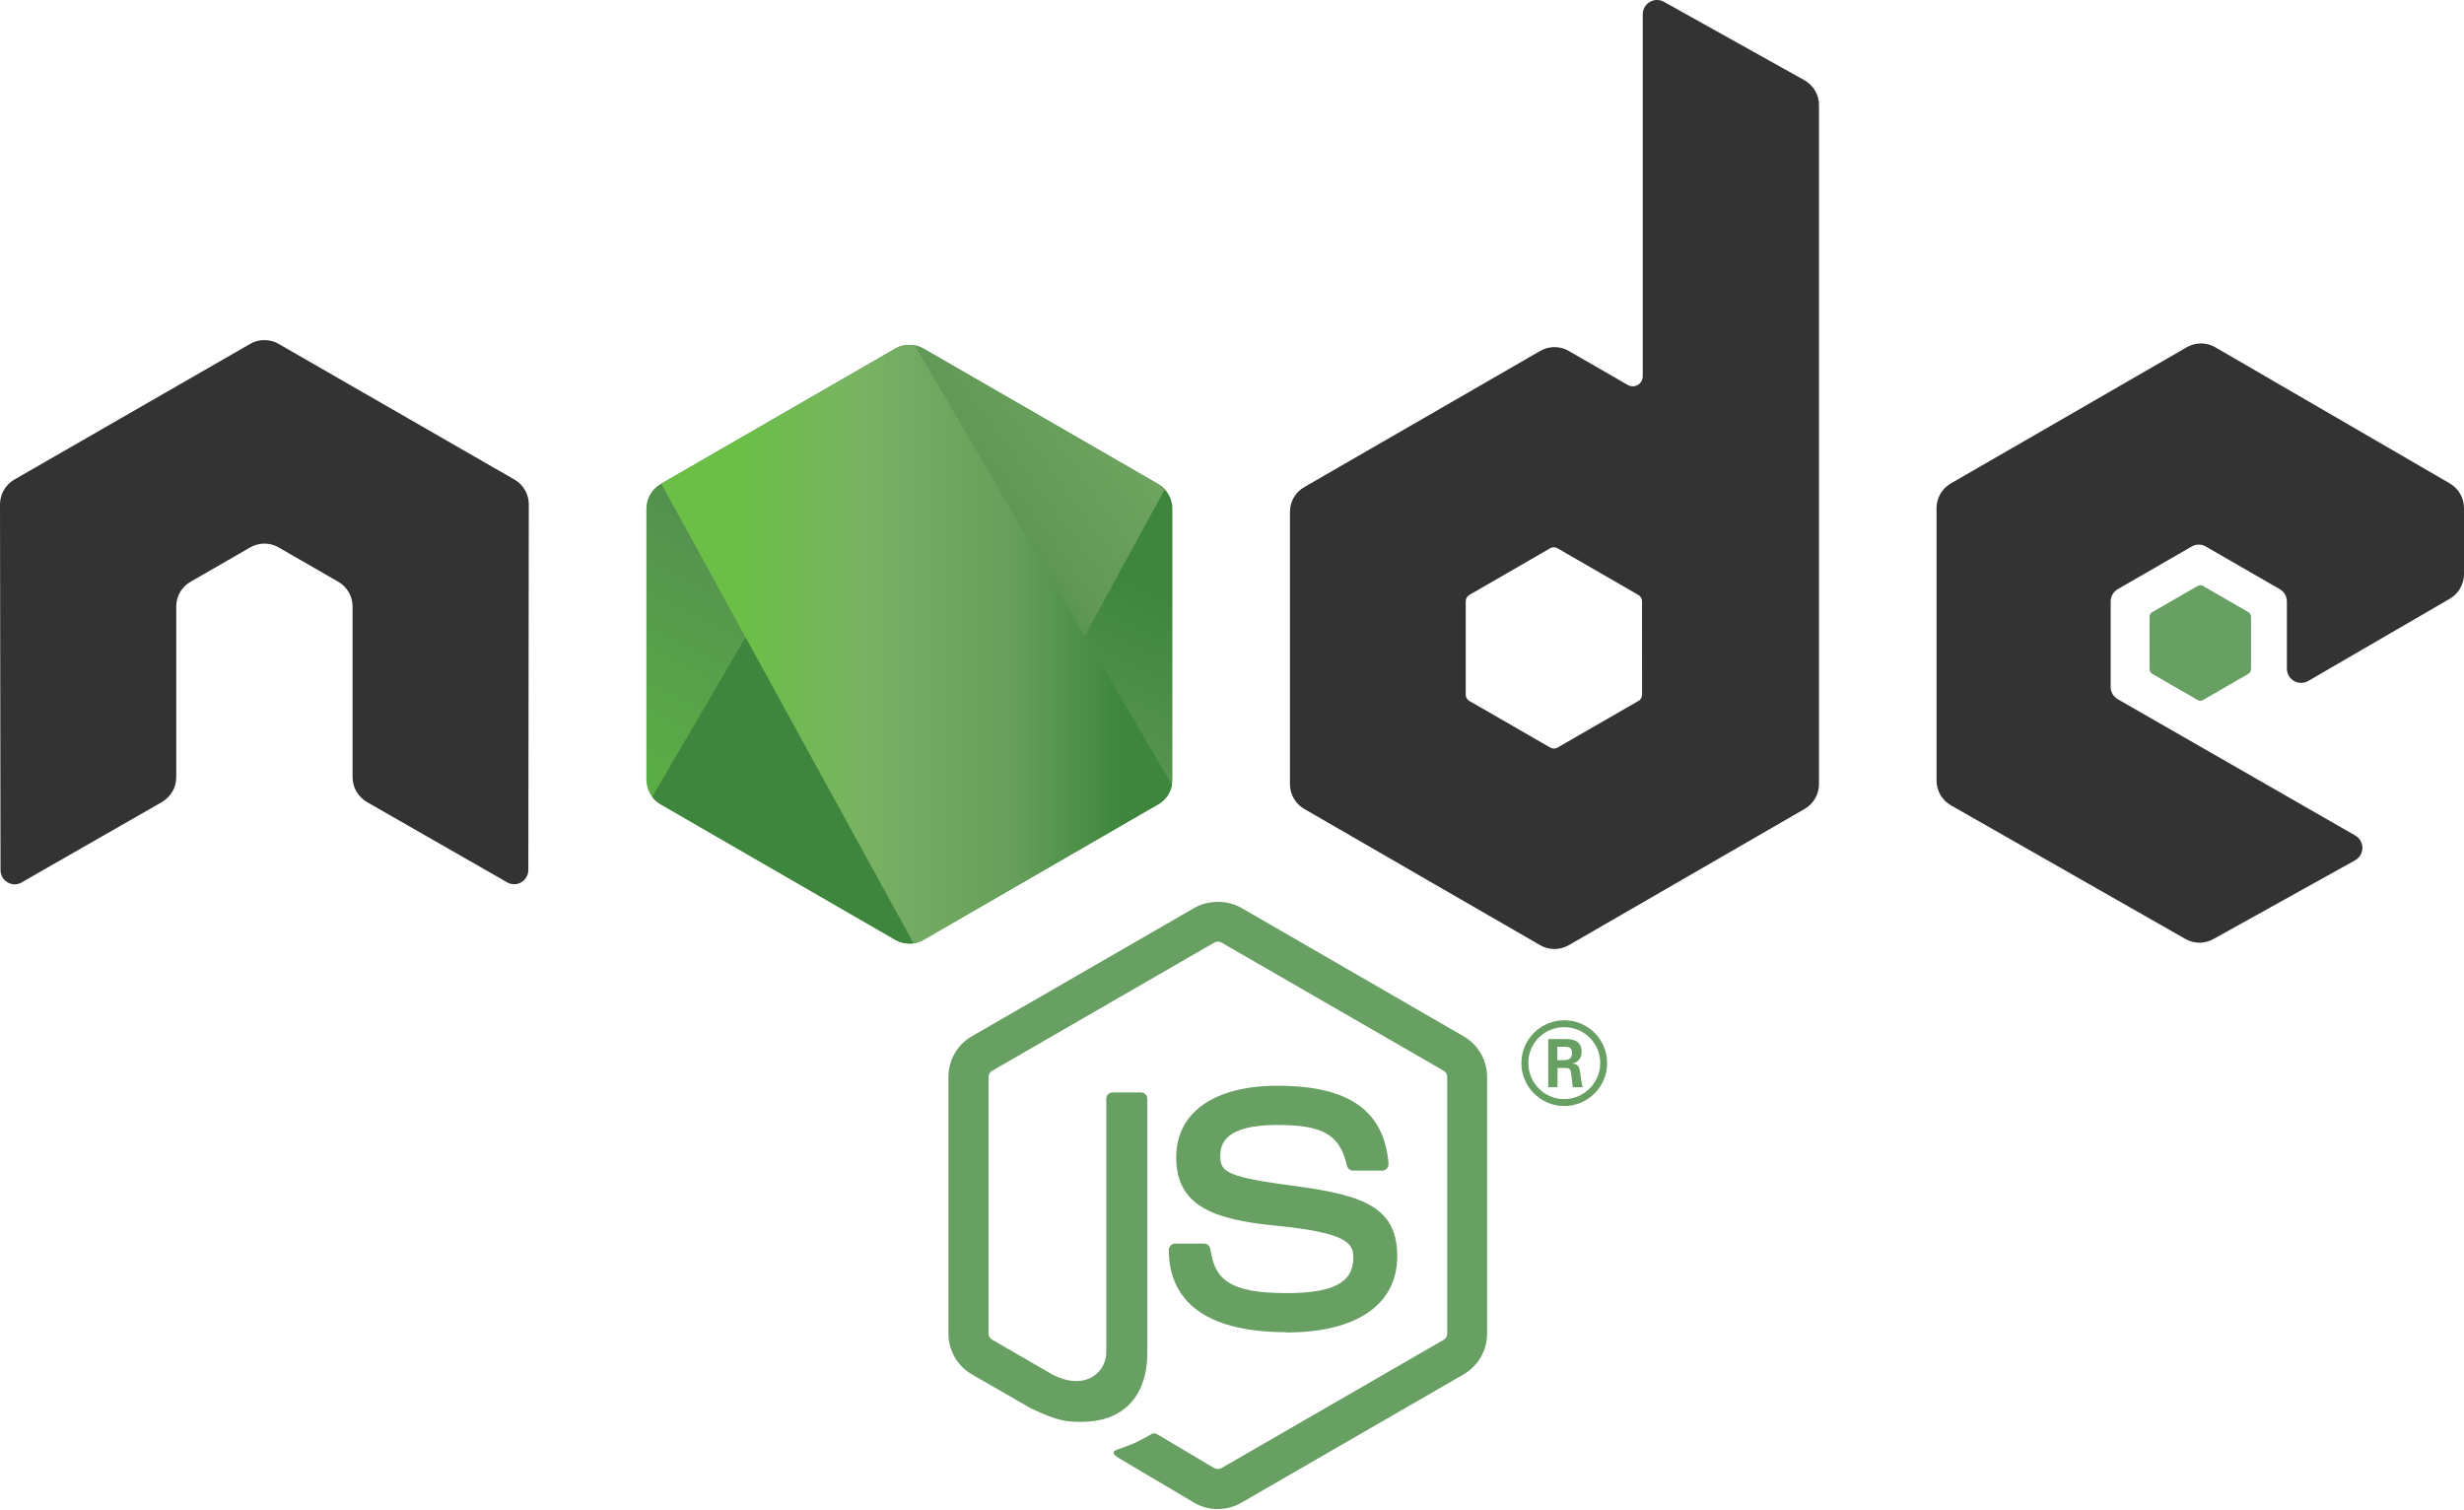
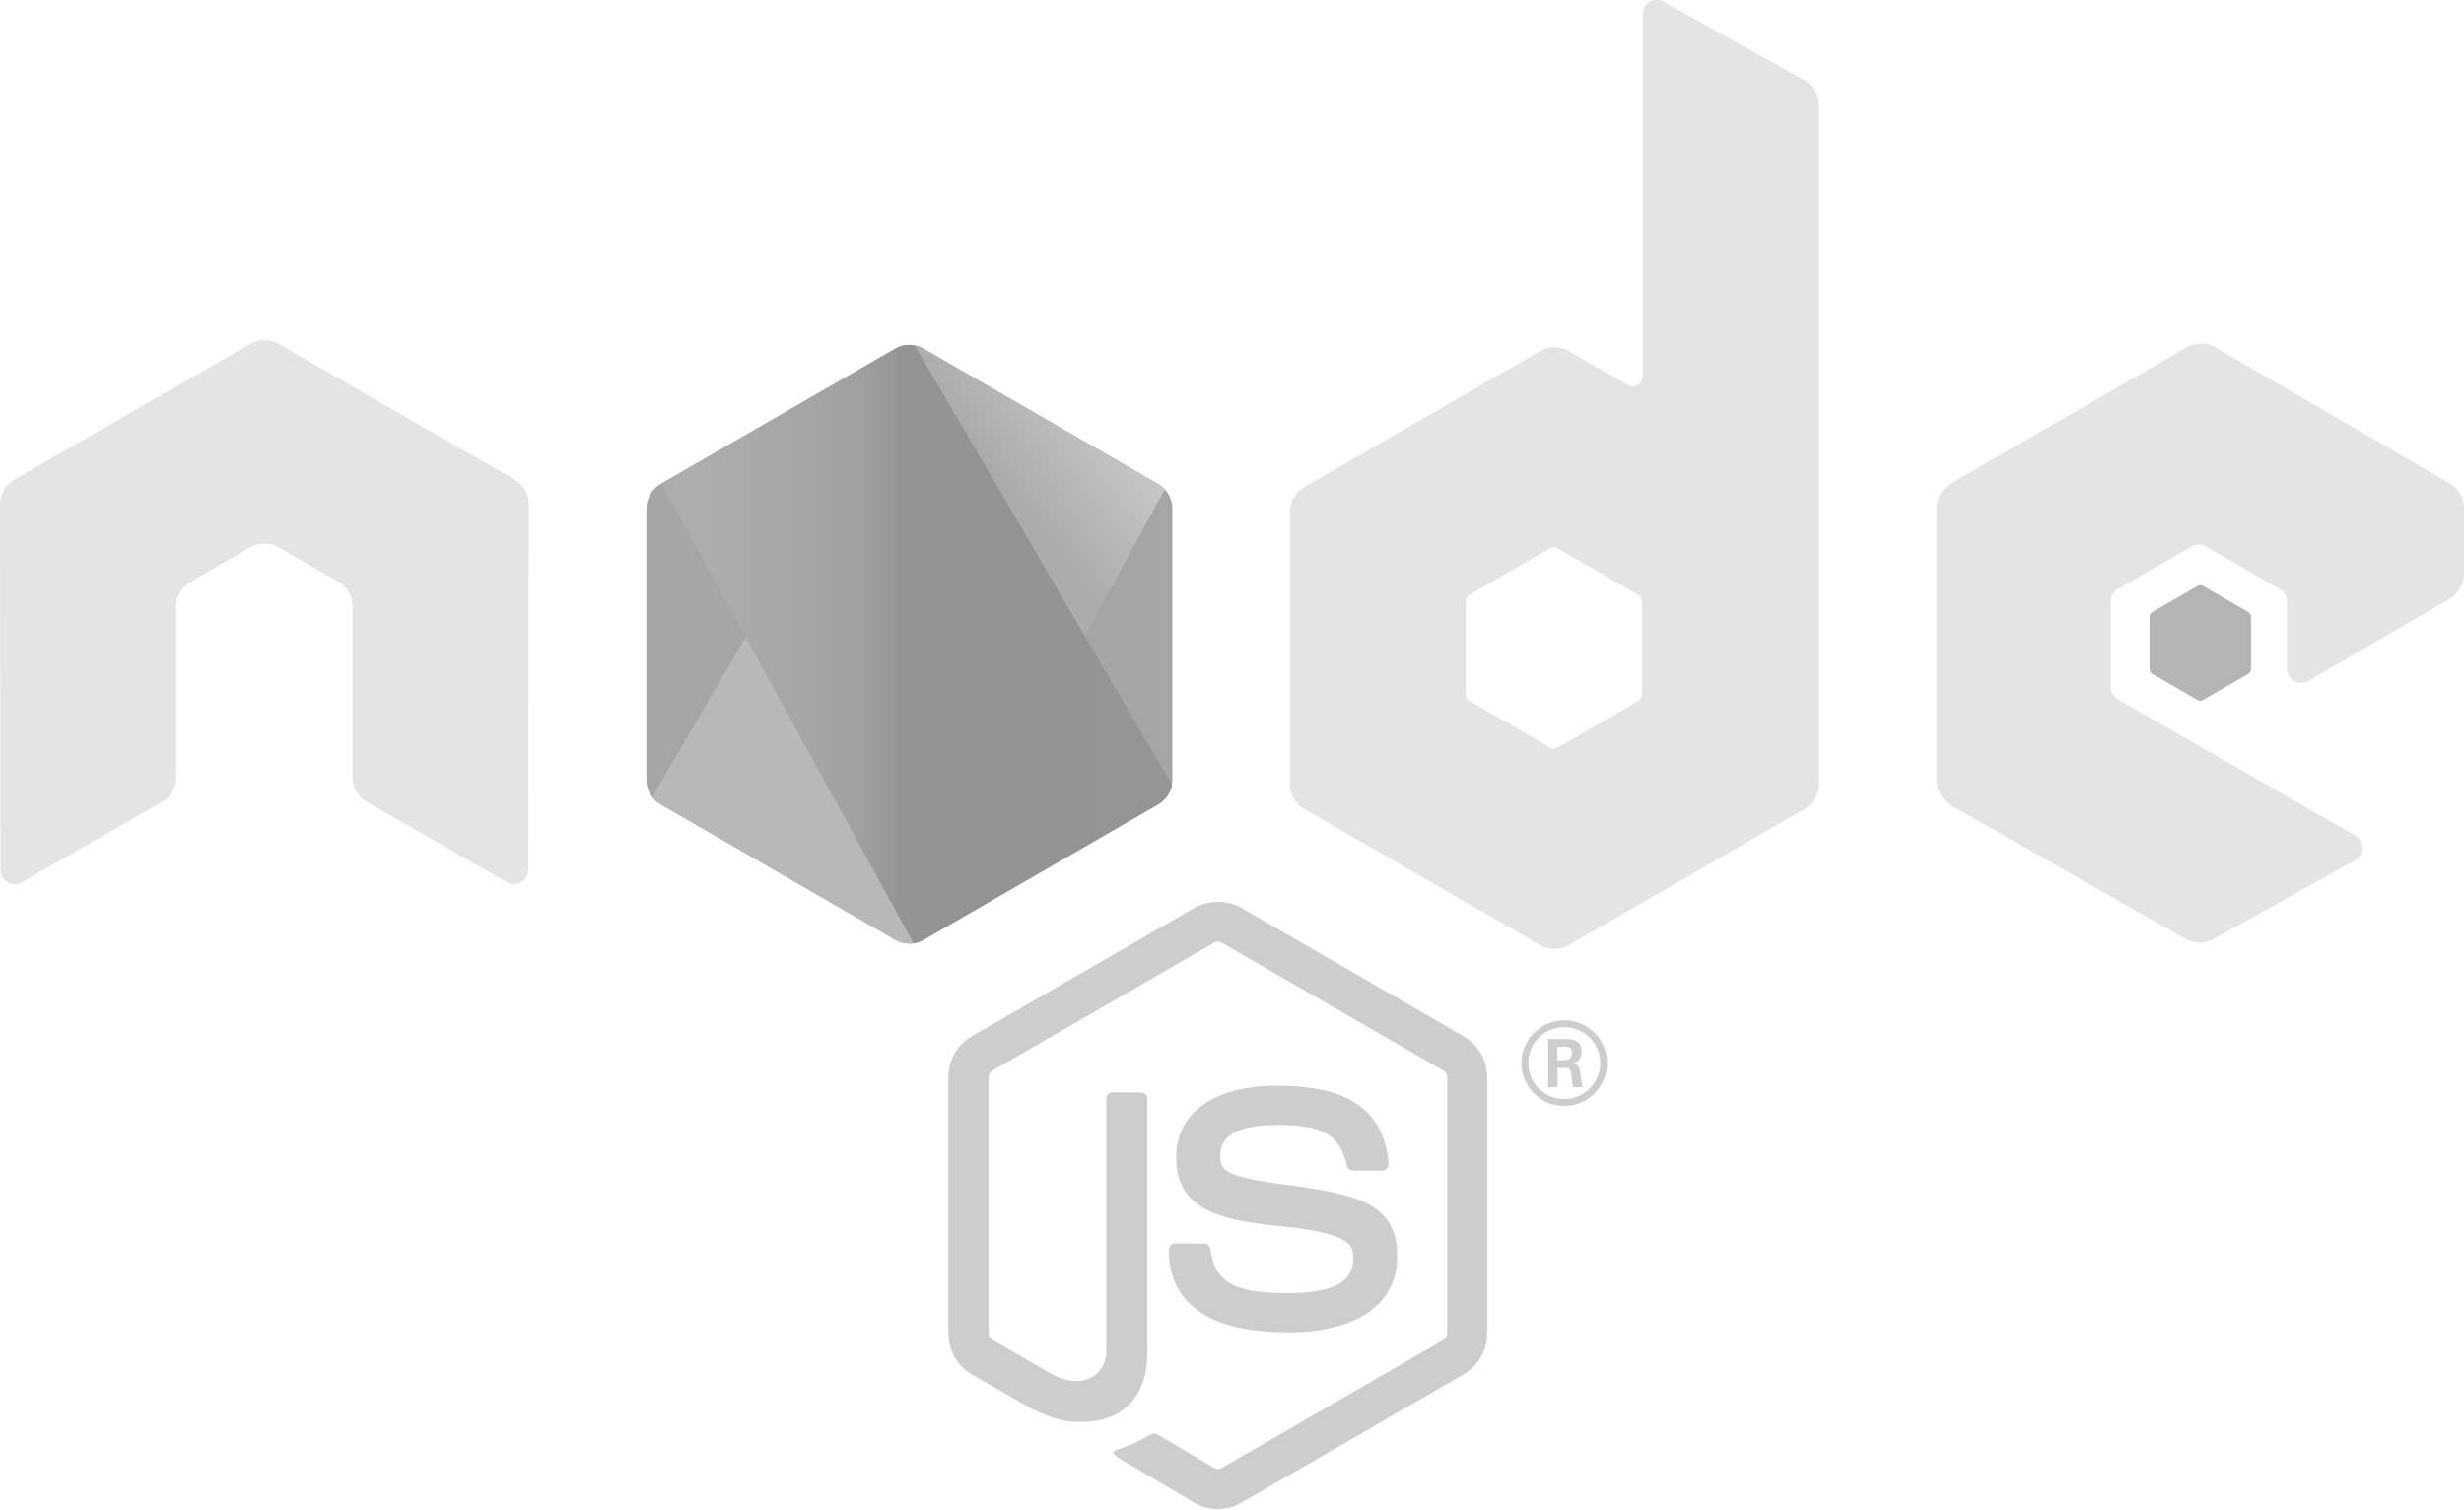
- <svg xmlns="http://www.w3.org/2000/svg" width="589.827" height="361.238" version="1.2" viewBox="0 0 442.37 270.929">
-   <defs>
+ <svg xmlns="http://www.w3.org/2000/svg" width="589.827" height="361.238" version="1.2" viewBox="0 0 442.37 270.929" id="svg58">
+   <defs id="defs36">
    <clipPath id="a">
-       <path d="M239.03 226.605l-42.13 24.317c-1.578.91-2.546 2.59-2.546 4.406v48.668c0 1.817.968 3.496 2.546 4.406l42.133 24.336c1.575.907 3.517.907 5.09 0l42.126-24.336c1.57-.91 2.54-2.59 2.54-4.406v-48.668c0-1.816-.97-3.496-2.55-4.406l-42.12-24.317c-.79-.453-1.67-.68-2.55-.68-.88 0-1.76.227-2.55.68" />
+       <path d="M239.03 226.605l-42.13 24.317c-1.578.91-2.546 2.59-2.546 4.406v48.668c0 1.817.968 3.496 2.546 4.406l42.133 24.336c1.575.907 3.517.907 5.09 0l42.126-24.336c1.57-.91 2.54-2.59 2.54-4.406v-48.668c0-1.816-.97-3.496-2.55-4.406l-42.12-24.317c-.79-.453-1.67-.68-2.55-.68-.88 0-1.76.227-2.55.68" id="path2" />
    </clipPath>
    <linearGradient id="b" x1="-.348" x2="1.251" gradientTransform="rotate(116.114 53.1 202.97) scale(86.48)" gradientUnits="userSpaceOnUse">
-       <stop offset=".3" stop-color="#3E863D" />
-       <stop offset=".5" stop-color="#55934F" />
-       <stop offset=".8" stop-color="#5AAD45" />
+       <stop offset=".3" stop-color="#3E863D" id="stop5" />
+       <stop offset=".5" stop-color="#55934F" id="stop7" />
+       <stop offset=".8" stop-color="#5AAD45" id="stop9" />
    </linearGradient>
    <clipPath id="c">
-       <path d="M195.398 307.086c.403.523.907.976 1.5 1.316l36.14 20.875 6.02 3.46c.9.52 1.926.74 2.934.665.336-.027.672-.09 1-.183l44.434-81.36c-.34-.37-.738-.68-1.184-.94l-27.586-15.93-14.582-8.39c-.414-.24-.863-.41-1.32-.53zm0 0" />
+       <path d="M195.398 307.086c.403.523.907.976 1.5 1.316l36.14 20.875 6.02 3.46c.9.52 1.926.74 2.934.665.336-.027.672-.09 1-.183l44.434-81.36c-.34-.37-.738-.68-1.184-.94l-27.586-15.93-14.582-8.39c-.414-.24-.863-.41-1.32-.53zm0 0" id="path12" />
    </clipPath>
    <linearGradient id="d" x1="-.456" x2=".582" gradientTransform="rotate(-36.46 550.846 -214.337) scale(132.798)" gradientUnits="userSpaceOnUse">
-       <stop offset=".57" stop-color="#3E863D" />
-       <stop offset=".72" stop-color="#619857" />
-       <stop offset="1" stop-color="#76AC64" />
+       <stop offset="0.57" stop-color="#3E863D" id="stop15" style="stop-color:#b8b8b8;stop-opacity:1;" />
+       <stop offset="0.72" stop-color="#619857" id="stop17" style="stop-color:#aaaaaa;stop-opacity:1;" />
+       <stop offset="1" stop-color="#76AC64" id="stop19" style="stop-color:#dadada;stop-opacity:1;" />
    </linearGradient>
    <clipPath id="e">
-       <path d="M241.066 225.953c-.707.07-1.398.29-2.035.652l-42.01 24.247 45.3 82.51c.63-.09 1.25-.3 1.81-.624l42.13-24.336c1.3-.754 2.19-2.03 2.46-3.476l-46.18-78.89c-.34-.067-.68-.102-1.03-.102-.14 0-.28.007-.42.02" />
+       <path d="M241.066 225.953c-.707.07-1.398.29-2.035.652l-42.01 24.247 45.3 82.51c.63-.09 1.25-.3 1.81-.624l42.13-24.336c1.3-.754 2.19-2.03 2.46-3.476l-46.18-78.89c-.34-.067-.68-.102-1.03-.102-.14 0-.28.007-.42.02" id="path22" />
    </clipPath>
    <linearGradient id="f" x1=".043" x2=".984" gradientTransform="translate(192.862 279.652) scale(97.417)" gradientUnits="userSpaceOnUse">
-       <stop offset=".16" stop-color="#6BBF47" />
-       <stop offset=".38" stop-color="#79B461" />
-       <stop offset=".47" stop-color="#75AC64" />
-       <stop offset=".7" stop-color="#659E5A" />
-       <stop offset=".9" stop-color="#3E863D" />
+       <stop offset="0.082" stop-color="#6BBF47" id="stop25" style="stop-color:#adadad;stop-opacity:1;" />
+       <stop offset="0.38" stop-color="#79B461" id="stop27" style="stop-color:#a1a1a1;stop-opacity:1;" />
+       <stop offset="0.47" stop-color="#75AC64" id="stop29" style="stop-color:#949494;stop-opacity:1;" />
+       <stop offset="0.7" stop-color="#659E5A" id="stop31" style="stop-color:#939393;stop-opacity:1;" />
+       <stop offset="0.9" stop-color="#3E863D" id="stop33" style="stop-color:#959595;stop-opacity:1;" />
    </linearGradient>
  </defs>
-   <path fill="#689f63" d="M218.647 270.93c-1.46 0-2.91-.383-4.19-1.12l-13.337-7.896c-1.992-1.114-1.02-1.508-.363-1.735 2.656-.93 3.195-1.14 6.03-2.75.298-.17.688-.11.993.07l10.246 6.08c.37.2.895.2 1.238 0l39.95-23.06c.37-.21.61-.64.61-1.08v-46.1c0-.46-.24-.87-.618-1.1l-39.934-23.04c-.37-.22-.86-.22-1.23 0l-39.926 23.04c-.387.22-.633.65-.633 1.09v46.1c0 .44.24.86.62 1.07l10.94 6.32c5.94 2.97 9.57-.53 9.57-4.05v-45.5c0-.65.51-1.15 1.16-1.15h5.06c.63 0 1.15.5 1.15 1.15v45.52c0 7.92-4.32 12.47-11.83 12.47-2.31 0-4.13 0-9.21-2.5l-10.48-6.04c-2.59-1.5-4.19-4.3-4.19-7.29v-46.1c0-3 1.6-5.8 4.19-7.28l39.99-23.07c2.53-1.43 5.89-1.43 8.4 0l39.94 23.08c2.58 1.49 4.19 4.28 4.19 7.28v46.1c0 2.99-1.61 5.78-4.19 7.28l-39.94 23.07c-1.28.74-2.73 1.12-4.21 1.12" />
-   <path fill="#689f63" d="M230.987 239.164c-17.48 0-21.145-8.024-21.145-14.754 0-.64.516-1.15 1.157-1.15h5.16c.57 0 1.05.415 1.14.978.78 5.258 3.1 7.91 13.67 7.91 8.42 0 12-1.902 12-6.367 0-2.57-1.02-4.48-14.1-5.76-10.94-1.08-17.7-3.49-17.7-12.24 0-8.06 6.8-12.86 18.19-12.86 12.79 0 19.13 4.44 19.93 13.98.03.33-.09.65-.31.89-.22.23-.53.37-.85.37h-5.19c-.54 0-1.01-.38-1.12-.9-1.25-5.53-4.27-7.3-12.48-7.3-9.19 0-10.26 3.2-10.26 5.6 0 2.91 1.26 3.76 13.66 5.4 12.28 1.63 18.11 3.93 18.11 12.56 0 8.7-7.26 13.69-19.92 13.69m48.66-48.89h1.34c1.1 0 1.31-.77 1.31-1.22 0-1.18-.81-1.18-1.26-1.18h-1.38zm-1.63-3.78h2.97c1.02 0 3.02 0 3.02 2.28 0 1.59-1.02 1.92-1.63 2.12 1.19.08 1.27.86 1.43 1.96.08.69.21 1.88.45 2.28h-1.83c-.05-.4-.33-2.6-.33-2.72-.12-.49-.29-.73-.9-.73h-1.51v3.46h-1.67zm-3.57 4.3c0 3.58 2.89 6.48 6.44 6.48 3.58 0 6.47-2.96 6.47-6.48 0-3.59-2.93-6.44-6.48-6.44-3.5 0-6.44 2.81-6.44 6.43m14.16.03c0 4.24-3.47 7.7-7.7 7.7-4.2 0-7.7-3.42-7.7-7.7 0-4.36 3.58-7.7 7.7-7.7 4.15 0 7.69 3.35 7.69 7.7" />
-   <path fill="#333" fill-rule="evenodd" d="M94.936 90.55c0-1.84-.97-3.53-2.558-4.445l-42.356-24.37c-.715-.42-1.516-.64-2.328-.67h-.438c-.812.03-1.613.25-2.34.67L2.562 86.105C.984 87.025 0 88.715 0 90.555l.093 65.64c0 .91.47 1.76 1.27 2.21.78.48 1.76.48 2.54 0l25.18-14.42c1.59-.946 2.56-2.618 2.56-4.44V108.88c0-1.83.97-3.52 2.555-4.43l10.72-6.174c.796-.46 1.67-.688 2.56-.688.876 0 1.77.226 2.544.687l10.715 6.172c1.586.91 2.56 2.6 2.56 4.43v30.663c0 1.82.983 3.5 2.565 4.44l25.164 14.41c.79.47 1.773.47 2.56 0 .776-.45 1.268-1.3 1.268-2.21zm199.868 34.176c0 .457-.243.88-.64 1.106l-14.548 8.386c-.395.227-.883.227-1.277 0l-14.55-8.386c-.4-.227-.64-.65-.64-1.106V107.93c0-.458.24-.88.63-1.11l14.54-8.4c.4-.23.89-.23 1.29 0l14.55 8.4c.4.23.64.652.64 1.11zM298.734.324c-.794-.442-1.76-.43-2.544.027-.78.46-1.262 1.3-1.262 2.21v65c0 .64-.34 1.23-.894 1.55-.55.32-1.235.32-1.79 0L281.634 63c-1.58-.914-3.526-.914-5.112 0l-42.37 24.453c-1.583.91-2.56 2.6-2.56 4.42v48.92c0 1.83.977 3.51 2.56 4.43l42.37 24.47c1.582.91 3.53.91 5.117 0l42.37-24.48c1.58-.92 2.56-2.6 2.56-4.43V18.863c0-1.856-1.01-3.563-2.63-4.47zm141.093 107.164c1.574-.914 2.543-2.602 2.543-4.422V91.21c0-1.824-.97-3.507-2.547-4.425l-42.1-24.44c-1.59-.92-3.54-.92-5.13 0l-42.36 24.45c-1.59.92-2.56 2.6-2.56 4.43v48.9c0 1.84.99 3.54 2.58 4.45l42.09 23.99c1.55.89 3.45.9 5.02.03l25.46-14.15c.8-.45 1.31-1.3 1.31-2.22 0-.92-.49-1.78-1.29-2.23l-42.62-24.46c-.8-.45-1.29-1.3-1.29-2.21v-15.34c0-.916.48-1.76 1.28-2.216l13.26-7.65c.79-.46 1.76-.46 2.55 0l13.27 7.65c.79.45 1.28 1.3 1.28 2.21v12.06c0 .91.49 1.76 1.28 2.22.79.45 1.77.45 2.56-.01zm0 0" />
-   <path fill="#689f63" fill-rule="evenodd" d="M394.538 105.2c.3-.177.676-.177.98 0l8.13 4.69c.304.176.49.5.49.85v9.39c0 .35-.186.674-.49.85l-8.13 4.69c-.304.177-.68.177-.98 0l-8.125-4.69c-.31-.176-.5-.5-.5-.85v-9.39c0-.35.18-.674.49-.85zm0 0" />
-   <g clip-path="url(#a)" transform="translate(-78.306 -164.016)">
-     <path fill="url(#b)" d="M331.363 246.793l-118.715-58.19-60.87 124.174L270.49 370.97zm0 0" />
+   <path fill="#689f63" d="M218.647 270.93c-1.46 0-2.91-.383-4.19-1.12l-13.337-7.896c-1.992-1.114-1.02-1.508-.363-1.735 2.656-.93 3.195-1.14 6.03-2.75.298-.17.688-.11.993.07l10.246 6.08c.37.2.895.2 1.238 0l39.95-23.06c.37-.21.61-.64.61-1.08v-46.1c0-.46-.24-.87-.618-1.1l-39.934-23.04c-.37-.22-.86-.22-1.23 0l-39.926 23.04c-.387.22-.633.65-.633 1.09v46.1c0 .44.24.86.62 1.07l10.94 6.32c5.94 2.97 9.57-.53 9.57-4.05v-45.5c0-.65.51-1.15 1.16-1.15h5.06c.63 0 1.15.5 1.15 1.15v45.52c0 7.92-4.32 12.47-11.83 12.47-2.31 0-4.13 0-9.21-2.5l-10.48-6.04c-2.59-1.5-4.19-4.3-4.19-7.29v-46.1c0-3 1.6-5.8 4.19-7.28l39.99-23.07c2.53-1.43 5.89-1.43 8.4 0l39.94 23.08c2.58 1.49 4.19 4.28 4.19 7.28v46.1c0 2.99-1.61 5.78-4.19 7.28l-39.94 23.07c-1.28.74-2.73 1.12-4.21 1.12" id="path38" style="fill:#cdcdcd;fill-opacity:1" />
+   <path fill="#689f63" d="M230.987 239.164c-17.48 0-21.145-8.024-21.145-14.754 0-.64.516-1.15 1.157-1.15h5.16c.57 0 1.05.415 1.14.978.78 5.258 3.1 7.91 13.67 7.91 8.42 0 12-1.902 12-6.367 0-2.57-1.02-4.48-14.1-5.76-10.94-1.08-17.7-3.49-17.7-12.24 0-8.06 6.8-12.86 18.19-12.86 12.79 0 19.13 4.44 19.93 13.98.03.33-.09.65-.31.89-.22.23-.53.37-.85.37h-5.19c-.54 0-1.01-.38-1.12-.9-1.25-5.53-4.27-7.3-12.48-7.3-9.19 0-10.26 3.2-10.26 5.6 0 2.91 1.26 3.76 13.66 5.4 12.28 1.63 18.11 3.93 18.11 12.56 0 8.7-7.26 13.69-19.92 13.69m48.66-48.89h1.34c1.1 0 1.31-.77 1.31-1.22 0-1.18-.81-1.18-1.26-1.18h-1.38zm-1.63-3.78h2.97c1.02 0 3.02 0 3.02 2.28 0 1.59-1.02 1.92-1.63 2.12 1.19.08 1.27.86 1.43 1.96.08.69.21 1.88.45 2.28h-1.83c-.05-.4-.33-2.6-.33-2.72-.12-.49-.29-.73-.9-.73h-1.51v3.46h-1.67zm-3.57 4.3c0 3.58 2.89 6.48 6.44 6.48 3.58 0 6.47-2.96 6.47-6.48 0-3.59-2.93-6.44-6.48-6.44-3.5 0-6.44 2.81-6.44 6.43m14.16.03c0 4.24-3.47 7.7-7.7 7.7-4.2 0-7.7-3.42-7.7-7.7 0-4.36 3.58-7.7 7.7-7.7 4.15 0 7.69 3.35 7.69 7.7" id="path40" style="fill:#cdcdcd;fill-opacity:1" />
+   <path fill="#333" fill-rule="evenodd" d="M94.936 90.55c0-1.84-.97-3.53-2.558-4.445l-42.356-24.37c-.715-.42-1.516-.64-2.328-.67h-.438c-.812.03-1.613.25-2.34.67L2.562 86.105C.984 87.025 0 88.715 0 90.555l.093 65.64c0 .91.47 1.76 1.27 2.21.78.48 1.76.48 2.54 0l25.18-14.42c1.59-.946 2.56-2.618 2.56-4.44V108.88c0-1.83.97-3.52 2.555-4.43l10.72-6.174c.796-.46 1.67-.688 2.56-.688.876 0 1.77.226 2.544.687l10.715 6.172c1.586.91 2.56 2.6 2.56 4.43v30.663c0 1.82.983 3.5 2.565 4.44l25.164 14.41c.79.47 1.773.47 2.56 0 .776-.45 1.268-1.3 1.268-2.21zm199.868 34.176c0 .457-.243.88-.64 1.106l-14.548 8.386c-.395.227-.883.227-1.277 0l-14.55-8.386c-.4-.227-.64-.65-.64-1.106V107.93c0-.458.24-.88.63-1.11l14.54-8.4c.4-.23.89-.23 1.29 0l14.55 8.4c.4.23.64.652.64 1.11zM298.734.324c-.794-.442-1.76-.43-2.544.027-.78.46-1.262 1.3-1.262 2.21v65c0 .64-.34 1.23-.894 1.55-.55.32-1.235.32-1.79 0L281.634 63c-1.58-.914-3.526-.914-5.112 0l-42.37 24.453c-1.583.91-2.56 2.6-2.56 4.42v48.92c0 1.83.977 3.51 2.56 4.43l42.37 24.47c1.582.91 3.53.91 5.117 0l42.37-24.48c1.58-.92 2.56-2.6 2.56-4.43V18.863c0-1.856-1.01-3.563-2.63-4.47zm141.093 107.164c1.574-.914 2.543-2.602 2.543-4.422V91.21c0-1.824-.97-3.507-2.547-4.425l-42.1-24.44c-1.59-.92-3.54-.92-5.13 0l-42.36 24.45c-1.59.92-2.56 2.6-2.56 4.43v48.9c0 1.84.99 3.54 2.58 4.45l42.09 23.99c1.55.89 3.45.9 5.02.03l25.46-14.15c.8-.45 1.31-1.3 1.31-2.22 0-.92-.49-1.78-1.29-2.23l-42.62-24.46c-.8-.45-1.29-1.3-1.29-2.21v-15.34c0-.916.48-1.76 1.28-2.216l13.26-7.65c.79-.46 1.76-.46 2.55 0l13.27 7.65c.79.45 1.28 1.3 1.28 2.21v12.06c0 .91.49 1.76 1.28 2.22.79.45 1.77.45 2.56-.01zm0 0" id="path42" style="fill:#e4e4e4;fill-opacity:1" />
+   <path fill="#689f63" fill-rule="evenodd" d="M394.538 105.2c.3-.177.676-.177.98 0l8.13 4.69c.304.176.49.5.49.85v9.39c0 .35-.186.674-.49.85l-8.13 4.69c-.304.177-.68.177-.98 0l-8.125-4.69c-.31-.176-.5-.5-.5-.85v-9.39c0-.35.18-.674.49-.85zm0 0" id="path44" style="fill:#b4b4b4;fill-opacity:1" />
+   <g clip-path="url(#a)" transform="translate(-78.306 -164.016)" id="g48" style="fill:#a5a5a5;fill-opacity:1">
+     <path fill="url(#b)" d="M331.363 246.793l-118.715-58.19-60.87 124.174L270.49 370.97zm0 0" id="path46" style="fill:#a5a5a5;fill-opacity:1" />
  </g>
-   <g clip-path="url(#c)" transform="translate(-78.306 -164.016)">
-     <path fill="url(#d)" d="M144.07 264.004l83.825 113.453 110.86-81.906-83.83-113.45zm0 0" />
+   <g clip-path="url(#c)" transform="translate(-78.306 -164.016)" id="g52">
+     <path fill="url(#d)" d="M144.07 264.004l83.825 113.453 110.86-81.906-83.83-113.45zm0 0" id="path50" />
  </g>
-   <g clip-path="url(#e)" transform="translate(-78.306 -164.016)">
-     <path fill="url(#f)" d="M197.02 225.934v107.43h91.683v-107.43zm0 0" />
+   <g clip-path="url(#e)" transform="translate(-78.306 -164.016)" id="g56">
+     <path fill="url(#f)" d="M197.02 225.934v107.43h91.683v-107.43zm0 0" id="path54" />
  </g>
</svg>
